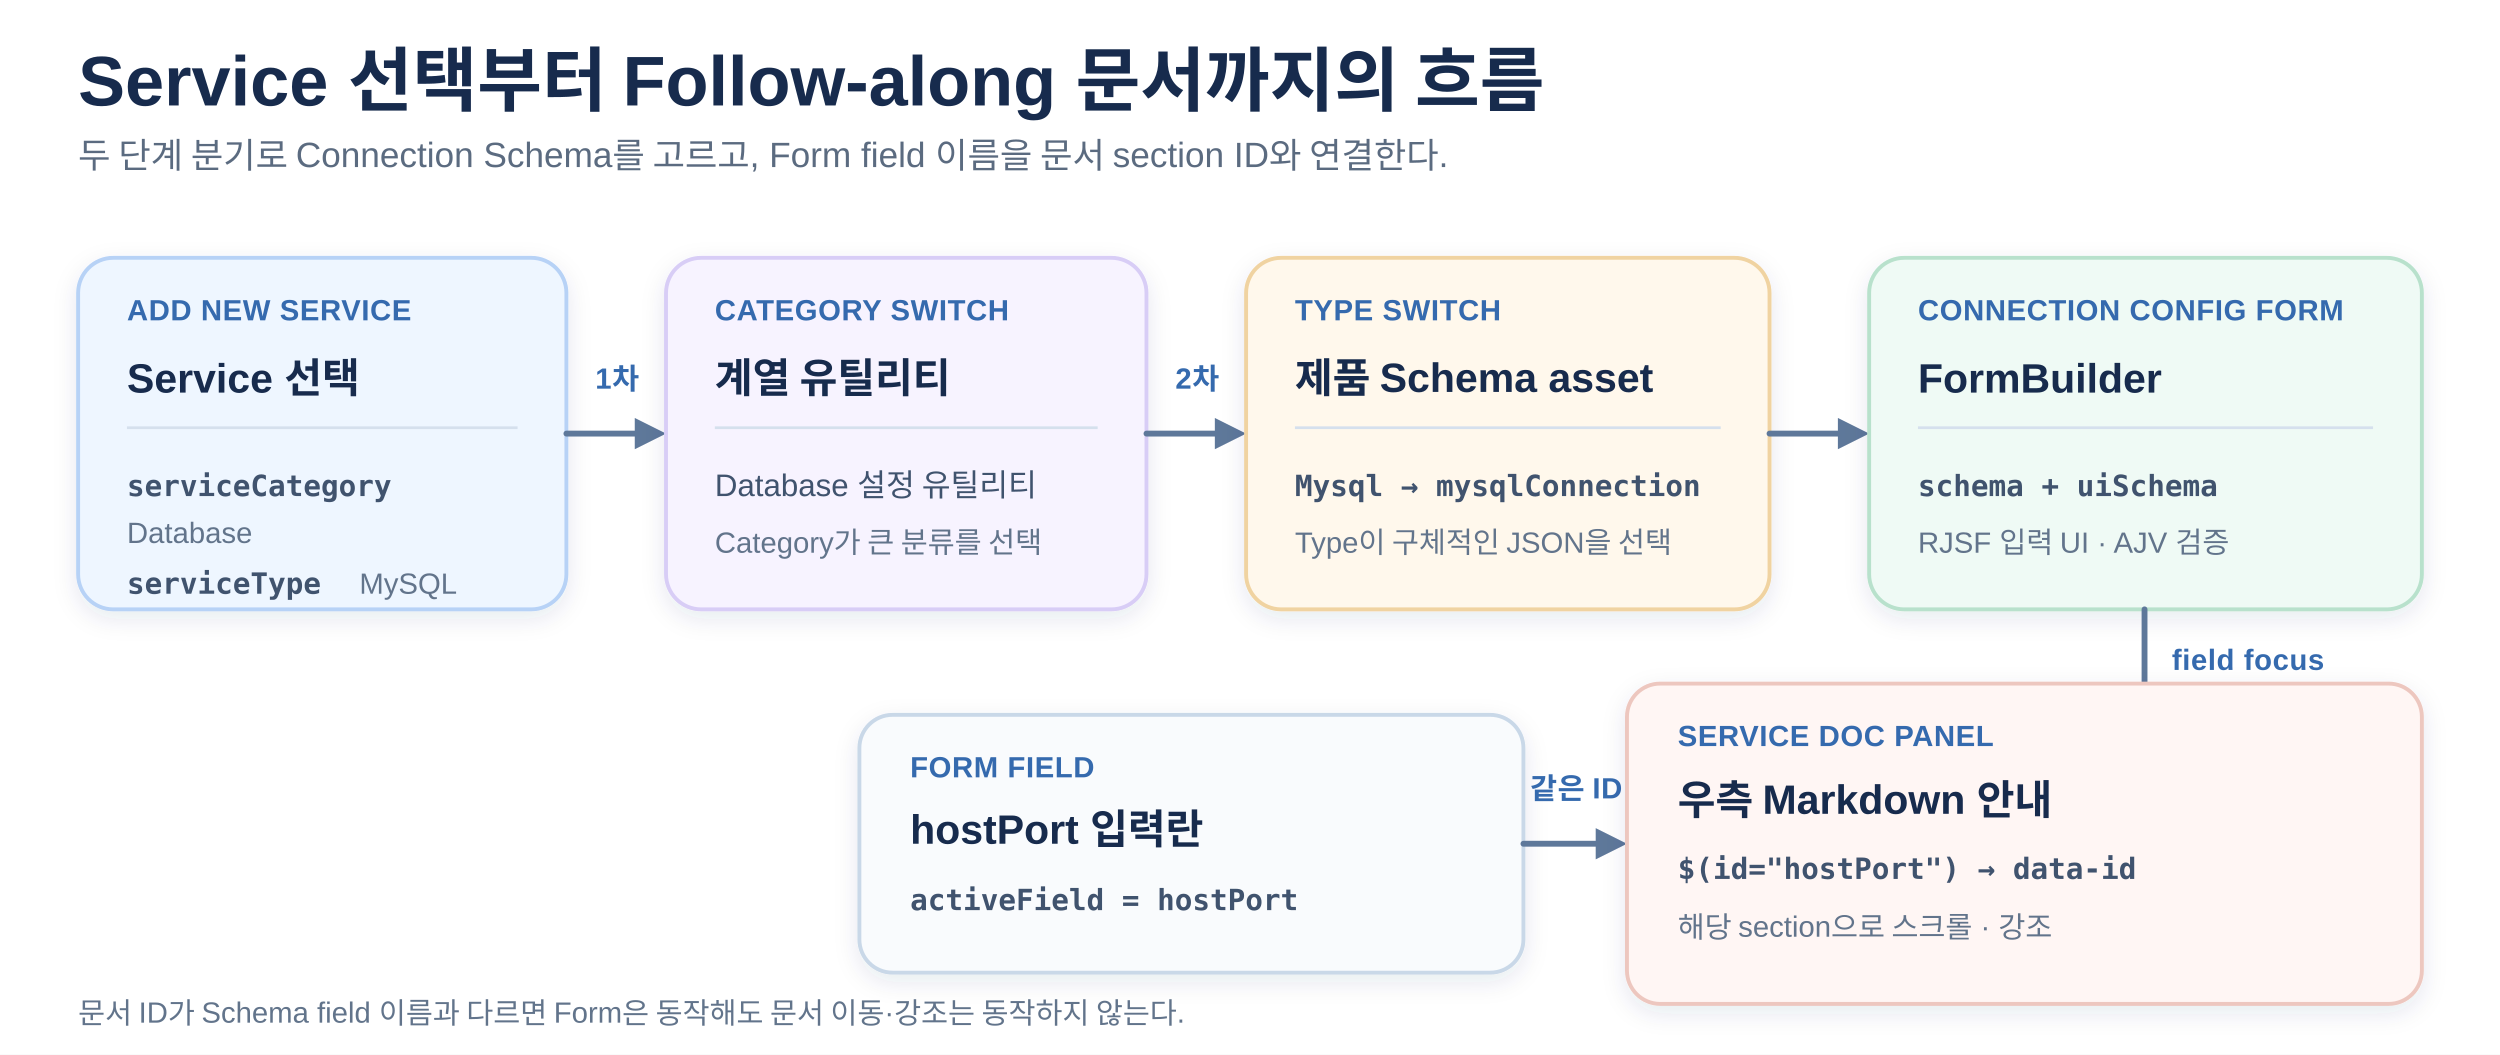
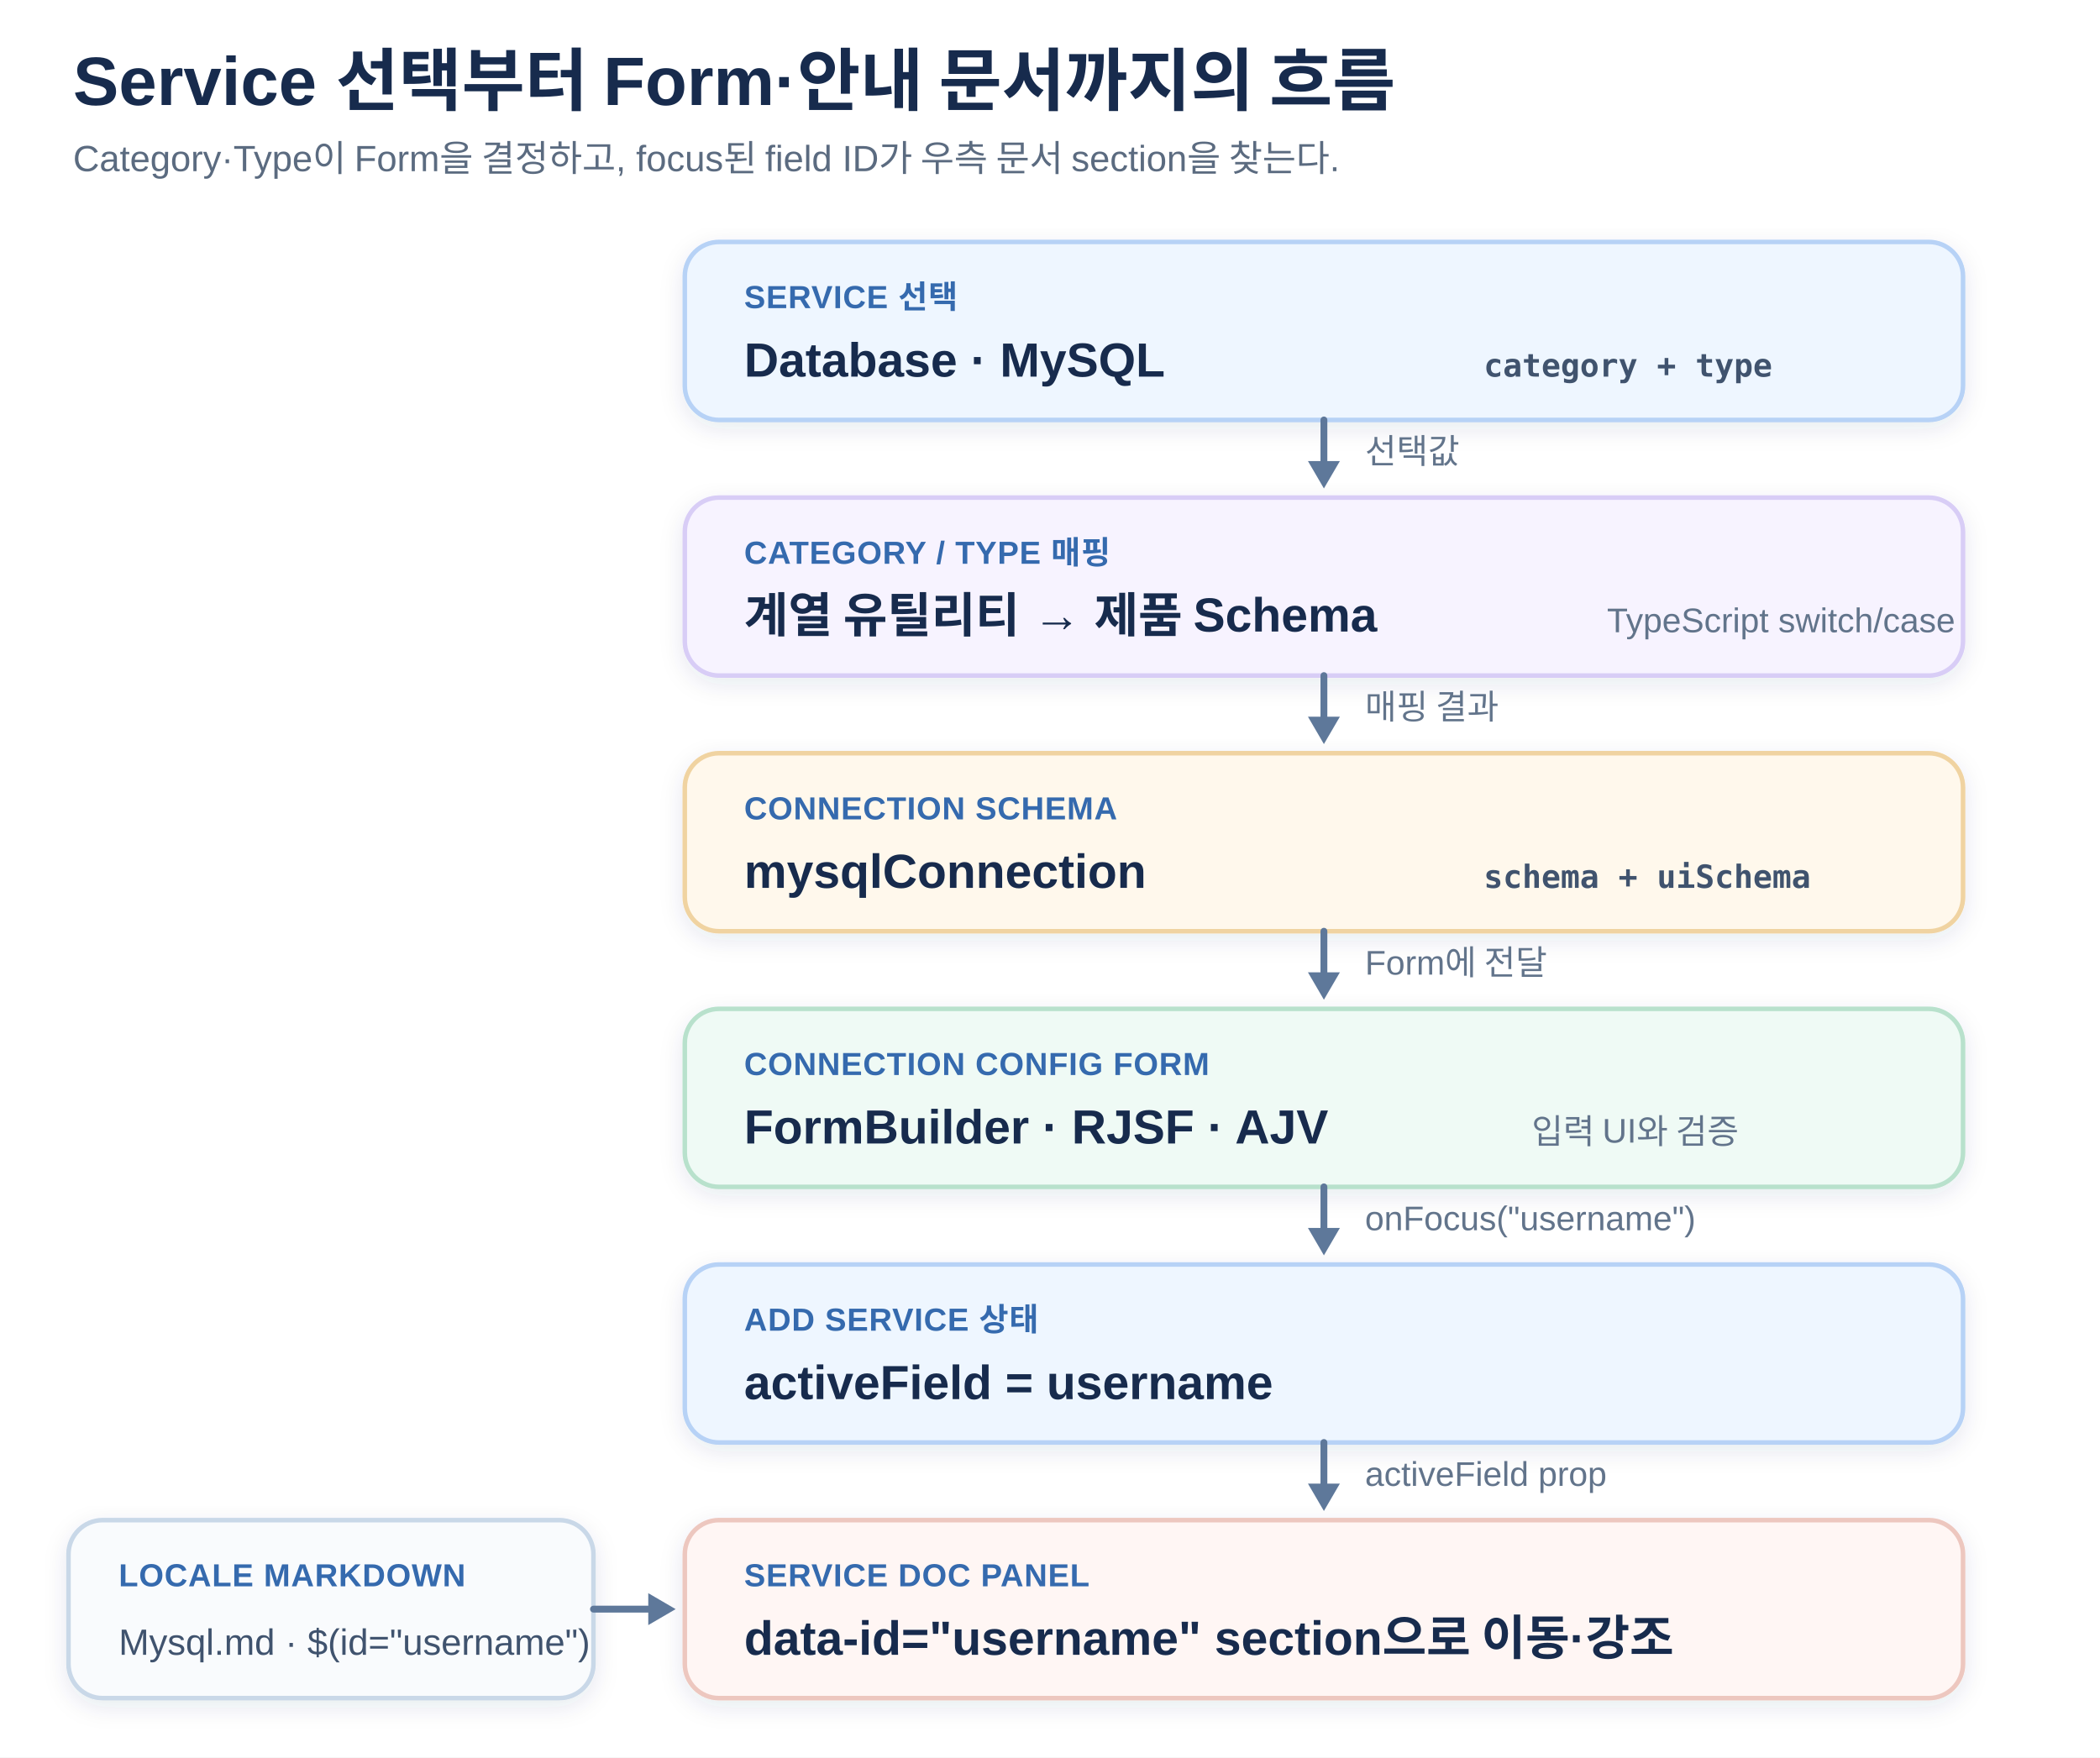
- <svg xmlns="http://www.w3.org/2000/svg" width="1280" height="540" viewBox="0 0 1280 540" role="img" aria-labelledby="title desc">
+ <svg xmlns="http://www.w3.org/2000/svg" width="920" height="770" viewBox="0 0 920 770" role="img" aria-labelledby="title desc">
  <defs>
-     <filter id="shadow" x="-10%" y="-12%" width="120%" height="130%">
-       <feDropShadow dx="0" dy="4" stdDeviation="6" flood-color="#263A5A" flood-opacity=".10" />
+     <filter id="shadow" x="-8%" y="-12%" width="116%" height="130%">
+       <feDropShadow dx="0" dy="3" stdDeviation="5" flood-color="#263A5A" flood-opacity=".10" />
    </filter>
    <style>
-       .title{font-family:'Apple SD Gothic Neo','Noto Sans KR','Helvetica Neue',Arial,sans-serif;font-size:36px;font-weight:700;fill:#172B4D}
-       .sub{font-family:'Apple SD Gothic Neo','Noto Sans KR','Helvetica Neue',Arial,sans-serif;font-size:18px;font-weight:500;fill:#5B6B80}
-       .tag{font-family:'Apple SD Gothic Neo','Noto Sans KR','Helvetica Neue',Arial,sans-serif;font-size:15px;font-weight:700;fill:#356AAE;letter-spacing:.3px}
-       .card{font-family:'Apple SD Gothic Neo','Noto Sans KR','Helvetica Neue',Arial,sans-serif;font-size:21px;font-weight:700;fill:#172B4D}
+       .title{font-family:'Apple SD Gothic Neo','Noto Sans KR','Helvetica Neue',Arial,sans-serif;font-size:30px;font-weight:700;fill:#172B4D}
+       .sub{font-family:'Apple SD Gothic Neo','Noto Sans KR','Helvetica Neue',Arial,sans-serif;font-size:16px;font-weight:500;fill:#5B6B80}
+       .label{font-family:'Apple SD Gothic Neo','Noto Sans KR','Helvetica Neue',Arial,sans-serif;font-size:14px;font-weight:700;fill:#356AAE;letter-spacing:.3px}
+       .heading{font-family:'Apple SD Gothic Neo','Noto Sans KR','Helvetica Neue',Arial,sans-serif;font-size:21px;font-weight:700;fill:#172B4D}
      .body{font-family:'Apple SD Gothic Neo','Noto Sans KR','Helvetica Neue',Arial,sans-serif;font-size:16px;font-weight:500;fill:#40536E}
      .small{font-family:'Apple SD Gothic Neo','Noto Sans KR','Helvetica Neue',Arial,sans-serif;font-size:15px;font-weight:500;fill:#62748B}
-       .mono{font-family:Menlo,Consolas,monospace;font-size:15px;font-weight:600;fill:#40536E}
-       .line{stroke:#5E789A;stroke-width:3;fill:none;stroke-linecap:round;stroke-linejoin:round}
-       .rule{stroke:#D5E0ED;stroke-width:1.4}
+       .mono{font-family:Menlo,Consolas,monospace;font-size:14px;font-weight:600;fill:#40536E}
+       .flow{stroke:#5E789A;stroke-width:3;fill:none;stroke-linecap:round;stroke-linejoin:round}
    </style>
  </defs>
-   <rect width="1280" height="540" fill="#fff" />
-   <text class="title" x="40" y="54">Service 선택부터 Follow-along 문서까지의 흐름</text>
-   <text class="sub" x="40" y="86">두 단계 분기로 Connection Schema를 고르고, Form field 이름을 문서 section ID와 연결한다.</text>
+   <rect width="920" height="770" fill="#FFFFFF" />
+   <text class="title" x="32" y="46">Service 선택부터 Form·안내 문서까지의 흐름</text>
+   <text class="sub" x="32" y="75">Category·Type이 Form을 결정하고, focus된 field ID가 우측 문서 section을 찾는다.</text>
  <g filter="url(#shadow)">
-     <rect x="40" y="132" width="250" height="180" rx="18" fill="#EEF6FF" stroke="#B7D2F6" stroke-width="2" />
+     <rect x="300" y="106" width="560" height="78" rx="15" fill="#EEF6FF" stroke="#B7D2F6" stroke-width="2" />
  </g>
-   <text class="tag" x="65" y="164">ADD NEW SERVICE</text>
-   <text class="card" x="65" y="201">Service 선택</text>
-   <line class="rule" x1="65" y1="219" x2="265" y2="219" />
-   <text class="mono" x="65" y="254">serviceCategory</text>
-   <text class="small" x="65" y="278">Database</text>
-   <text class="mono" x="65" y="304">serviceType</text>
-   <text class="small" x="184" y="304">MySQL</text>
-   <path class="line" d="M290 222 H325" />
-   <path d="M341 222 L325 214 V230 Z" fill="#5E789A" />
-   <text class="tag" x="316" y="199" text-anchor="middle">1차</text>
+   <text class="label" x="326" y="135">SERVICE 선택</text>
+   <text class="heading" x="326" y="165">Database · MySQL</text>
+   <text class="mono" x="650" y="165">category + type</text>
+   <path class="flow" d="M580 184 V203" />
+   <path d="M580 214 L573 202 H587 Z" fill="#5E789A" />
+   <text class="small" x="598" y="203">선택값</text>
  <g filter="url(#shadow)">
-     <rect x="341" y="132" width="246" height="180" rx="18" fill="#F7F3FF" stroke="#D8CDF6" stroke-width="2" />
+     <rect x="300" y="218" width="560" height="78" rx="15" fill="#F7F3FF" stroke="#D8CDF6" stroke-width="2" />
  </g>
-   <text class="tag" x="366" y="164" fill="#7055B7">CATEGORY SWITCH</text>
-   <text class="card" x="366" y="201">계열 유틸리티</text>
-   <line class="rule" x1="366" y1="219" x2="562" y2="219" />
-   <text class="body" x="366" y="254">Database 설정 유틸리티</text>
-   <text class="small" x="366" y="283">Category가 큰 분류를 선택</text>
-   <path class="line" d="M587 222 H622" />
-   <path d="M638 222 L622 214 V230 Z" fill="#5E789A" />
-   <text class="tag" x="613" y="199" text-anchor="middle">2차</text>
+   <text class="label" x="326" y="247">CATEGORY / TYPE 매핑</text>
+   <text class="heading" x="326" y="277">계열 유틸리티 → 제품 Schema</text>
+   <text class="small" x="704" y="277">TypeScript switch/case</text>
+   <path class="flow" d="M580 296 V315" />
+   <path d="M580 326 L573 314 H587 Z" fill="#5E789A" />
+   <text class="small" x="598" y="315">매핑 결과</text>
  <g filter="url(#shadow)">
-     <rect x="638" y="132" width="268" height="180" rx="18" fill="#FFF8EC" stroke="#F0D3A1" stroke-width="2" />
+     <rect x="300" y="330" width="560" height="78" rx="15" fill="#FFF8EC" stroke="#F0D3A1" stroke-width="2" />
  </g>
-   <text class="tag" x="663" y="164" fill="#A66A1C">TYPE SWITCH</text>
-   <text class="card" x="663" y="201">제품 Schema asset</text>
-   <line class="rule" x1="663" y1="219" x2="881" y2="219" />
-   <text class="mono" x="663" y="254">Mysql → mysqlConnection</text>
-   <text class="small" x="663" y="283">Type이 구체적인 JSON을 선택</text>
-   <path class="line" d="M906 222 H941" />
-   <path d="M957 222 L941 214 V230 Z" fill="#5E789A" />
+   <text class="label" x="326" y="359">CONNECTION SCHEMA</text>
+   <text class="heading" x="326" y="389">mysqlConnection</text>
+   <text class="mono" x="650" y="389">schema + uiSchema</text>
+   <path class="flow" d="M580 408 V427" />
+   <path d="M580 438 L573 426 H587 Z" fill="#5E789A" />
+   <text class="small" x="598" y="427">Form에 전달</text>
  <g filter="url(#shadow)">
-     <rect x="957" y="132" width="283" height="180" rx="18" fill="#EFFAF5" stroke="#B8E1CC" stroke-width="2" />
+     <rect x="300" y="442" width="560" height="78" rx="15" fill="#EFFAF5" stroke="#B8E1CC" stroke-width="2" />
  </g>
-   <text class="tag" x="982" y="164" fill="#27865F">CONNECTION CONFIG FORM</text>
-   <text class="card" x="982" y="201">FormBuilder</text>
-   <line class="rule" x1="982" y1="219" x2="1215" y2="219" />
-   <text class="mono" x="982" y="254">schema + uiSchema</text>
-   <text class="small" x="982" y="283">RJSF 입력 UI · AJV 검증</text>
-   <path class="line" d="M1098 312 V350" />
-   <path d="M1098 366 L1090 350 H1106 Z" fill="#5E789A" />
-   <text class="tag" x="1112" y="343">field focus</text>
+   <text class="label" x="326" y="471">CONNECTION CONFIG FORM</text>
+   <text class="heading" x="326" y="501">FormBuilder · RJSF · AJV</text>
+   <text class="small" x="671" y="501">입력 UI와 검증</text>
+   <path class="flow" d="M580 520 V539" />
+   <path d="M580 550 L573 538 H587 Z" fill="#5E789A" />
+   <text class="small" x="598" y="539">onFocus("username")</text>
  <g filter="url(#shadow)">
-     <rect x="440" y="366" width="340" height="132" rx="17" fill="#F9FBFD" stroke="#C9D8E8" stroke-width="2" />
+     <rect x="300" y="554" width="560" height="78" rx="15" fill="#EEF6FF" stroke="#B7D2F6" stroke-width="2" />
  </g>
-   <text class="tag" x="466" y="398">FORM FIELD</text>
-   <text class="card" x="466" y="432">hostPort 입력란</text>
-   <text class="mono" x="466" y="466">activeField = hostPort</text>
-   <path class="line" d="M780 432 H817" />
-   <path d="M833 432 L817 424 V440 Z" fill="#5E789A" />
-   <text class="tag" x="807" y="409" text-anchor="middle">같은 ID</text>
+   <text class="label" x="326" y="583">ADD SERVICE 상태</text>
+   <text class="heading" x="326" y="613">activeField = username</text>
+   <path class="flow" d="M580 632 V651" />
+   <path d="M580 662 L573 650 H587 Z" fill="#5E789A" />
+   <text class="small" x="598" y="651">activeField prop</text>
  <g filter="url(#shadow)">
-     <rect x="833" y="350" width="407" height="164" rx="17" fill="#FFF6F4" stroke="#EDC7BF" stroke-width="2" />
+     <rect x="300" y="666" width="560" height="78" rx="15" fill="#FFF6F4" stroke="#EDC7BF" stroke-width="2" />
  </g>
-   <text class="tag" x="859" y="382" fill="#B55D49">SERVICE DOC PANEL</text>
-   <text class="card" x="859" y="417">우측 Markdown 안내</text>
-   <text class="mono" x="859" y="450">$(id="hostPort") → data-id</text>
-   <text class="small" x="859" y="480">해당 section으로 스크롤 · 강조</text>
-   <text class="small" x="40" y="524">문서 ID가 Schema field 이름과 다르면 Form은 동작해도 문서 이동·강조는 동작하지 않는다.</text>
+   <text class="label" x="326" y="695">SERVICE DOC PANEL</text>
+   <text class="heading" x="326" y="725">data-id="username" section으로 이동·강조</text>
+   <g filter="url(#shadow)">
+     <rect x="30" y="666" width="230" height="78" rx="15" fill="#F9FBFD" stroke="#C9D8E8" stroke-width="2" />
+   </g>
+   <text class="label" x="52" y="695">LOCALE MARKDOWN</text>
+   <text class="body" x="52" y="725">Mysql.md · $(id="username")</text>
+   <path class="flow" d="M260 705 H284" />
+   <path d="M296 705 L284 698 V712 Z" fill="#5E789A" />
</svg>
